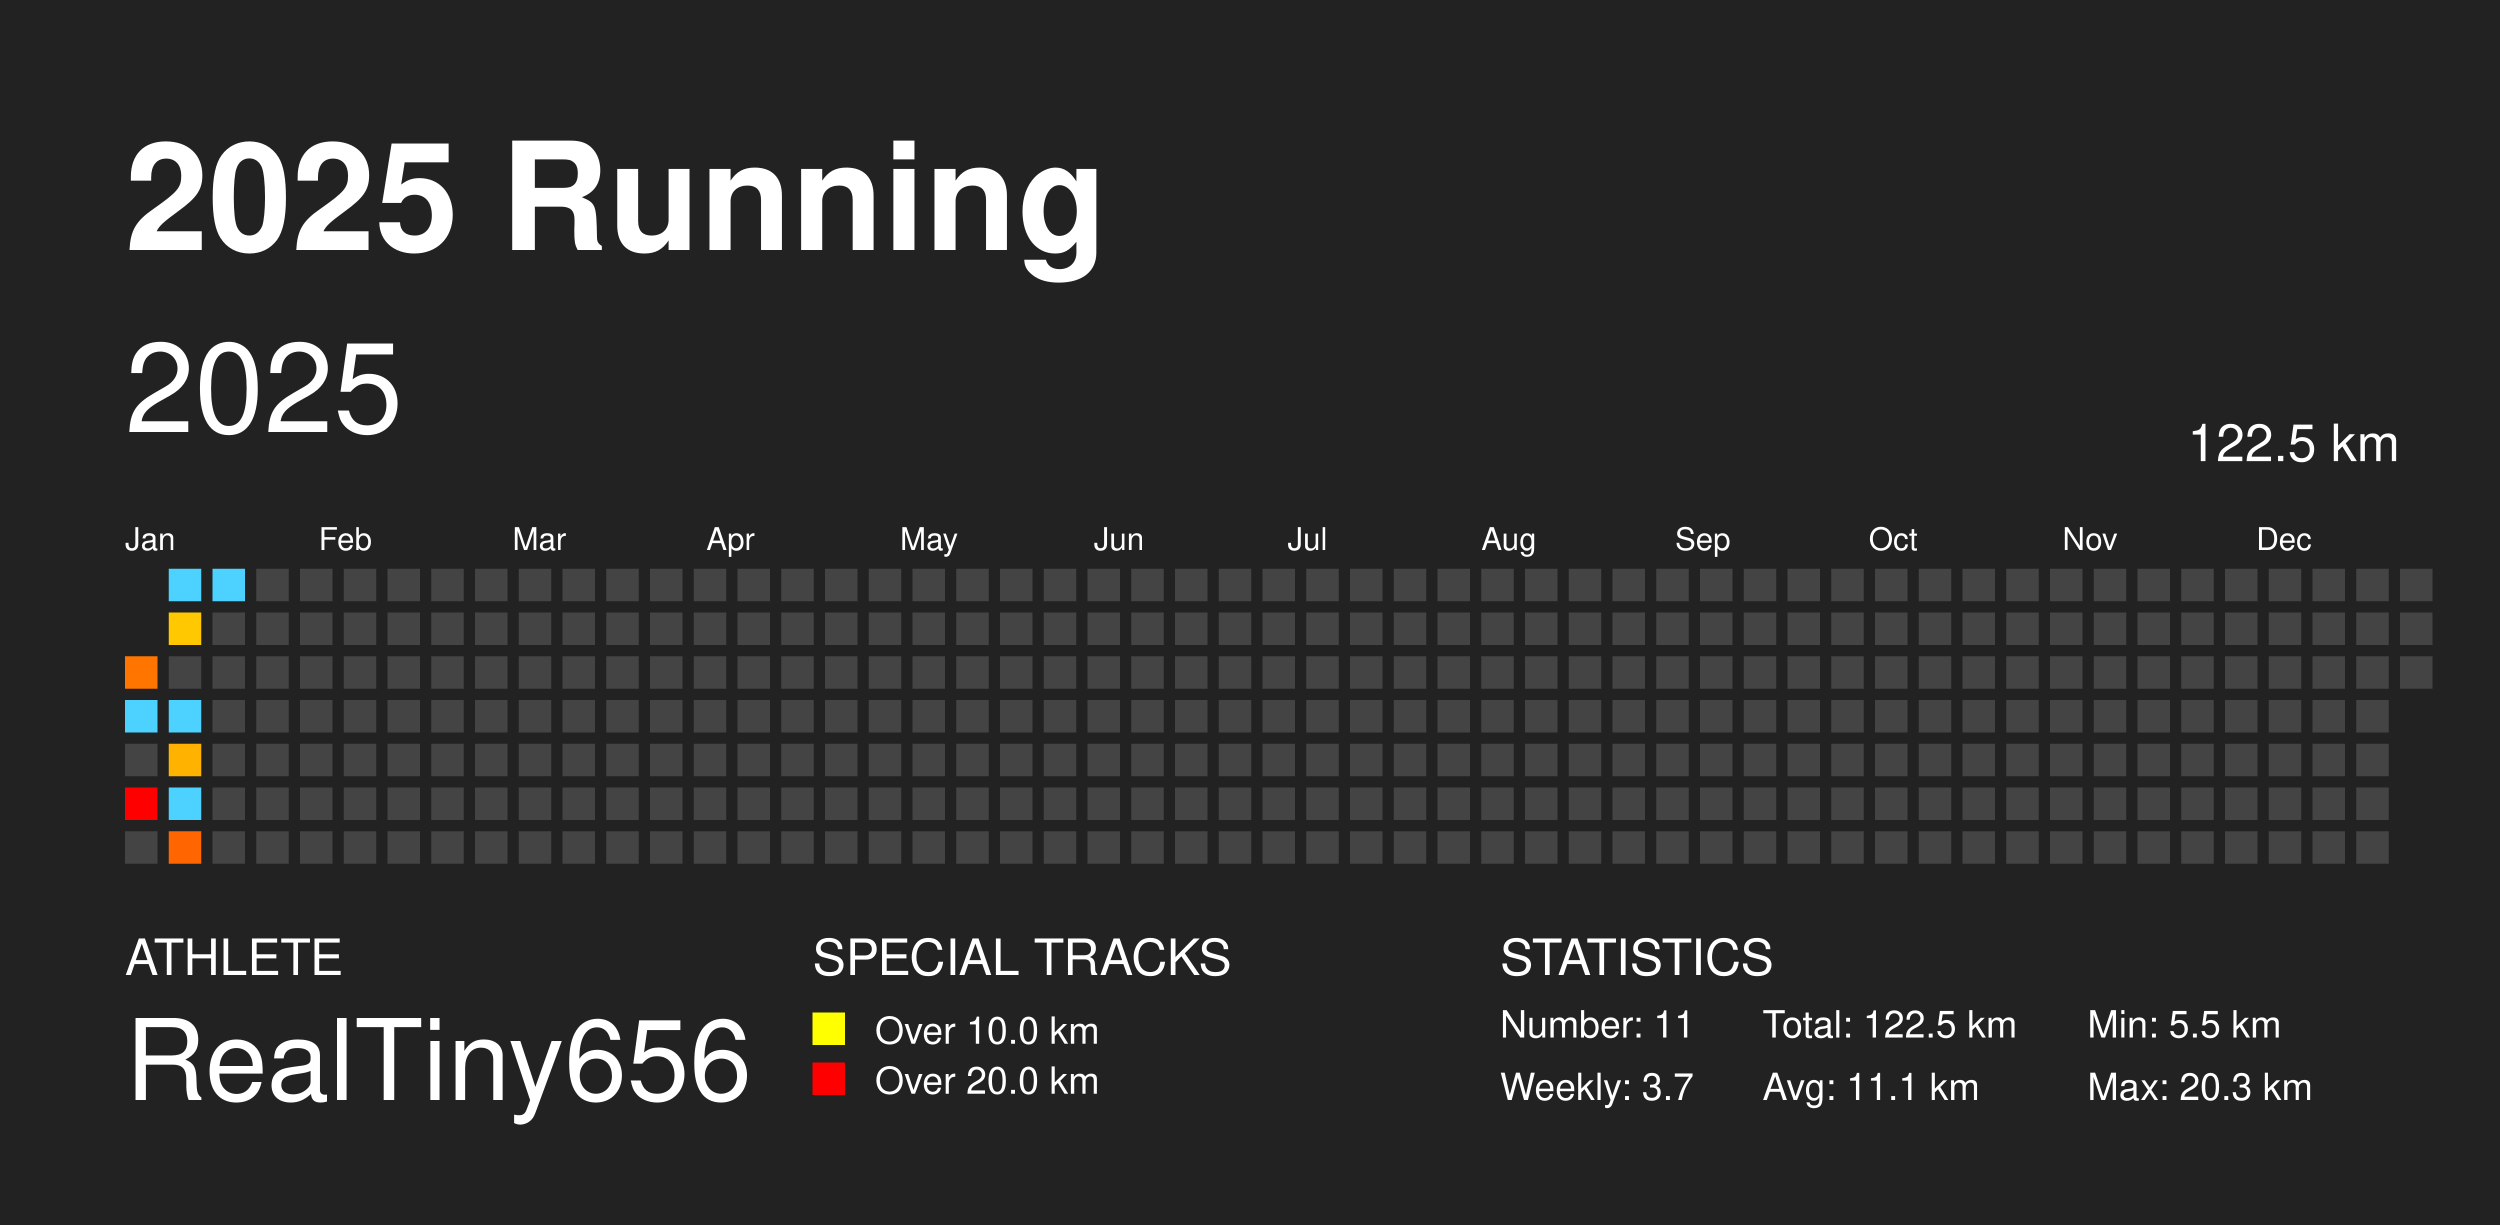
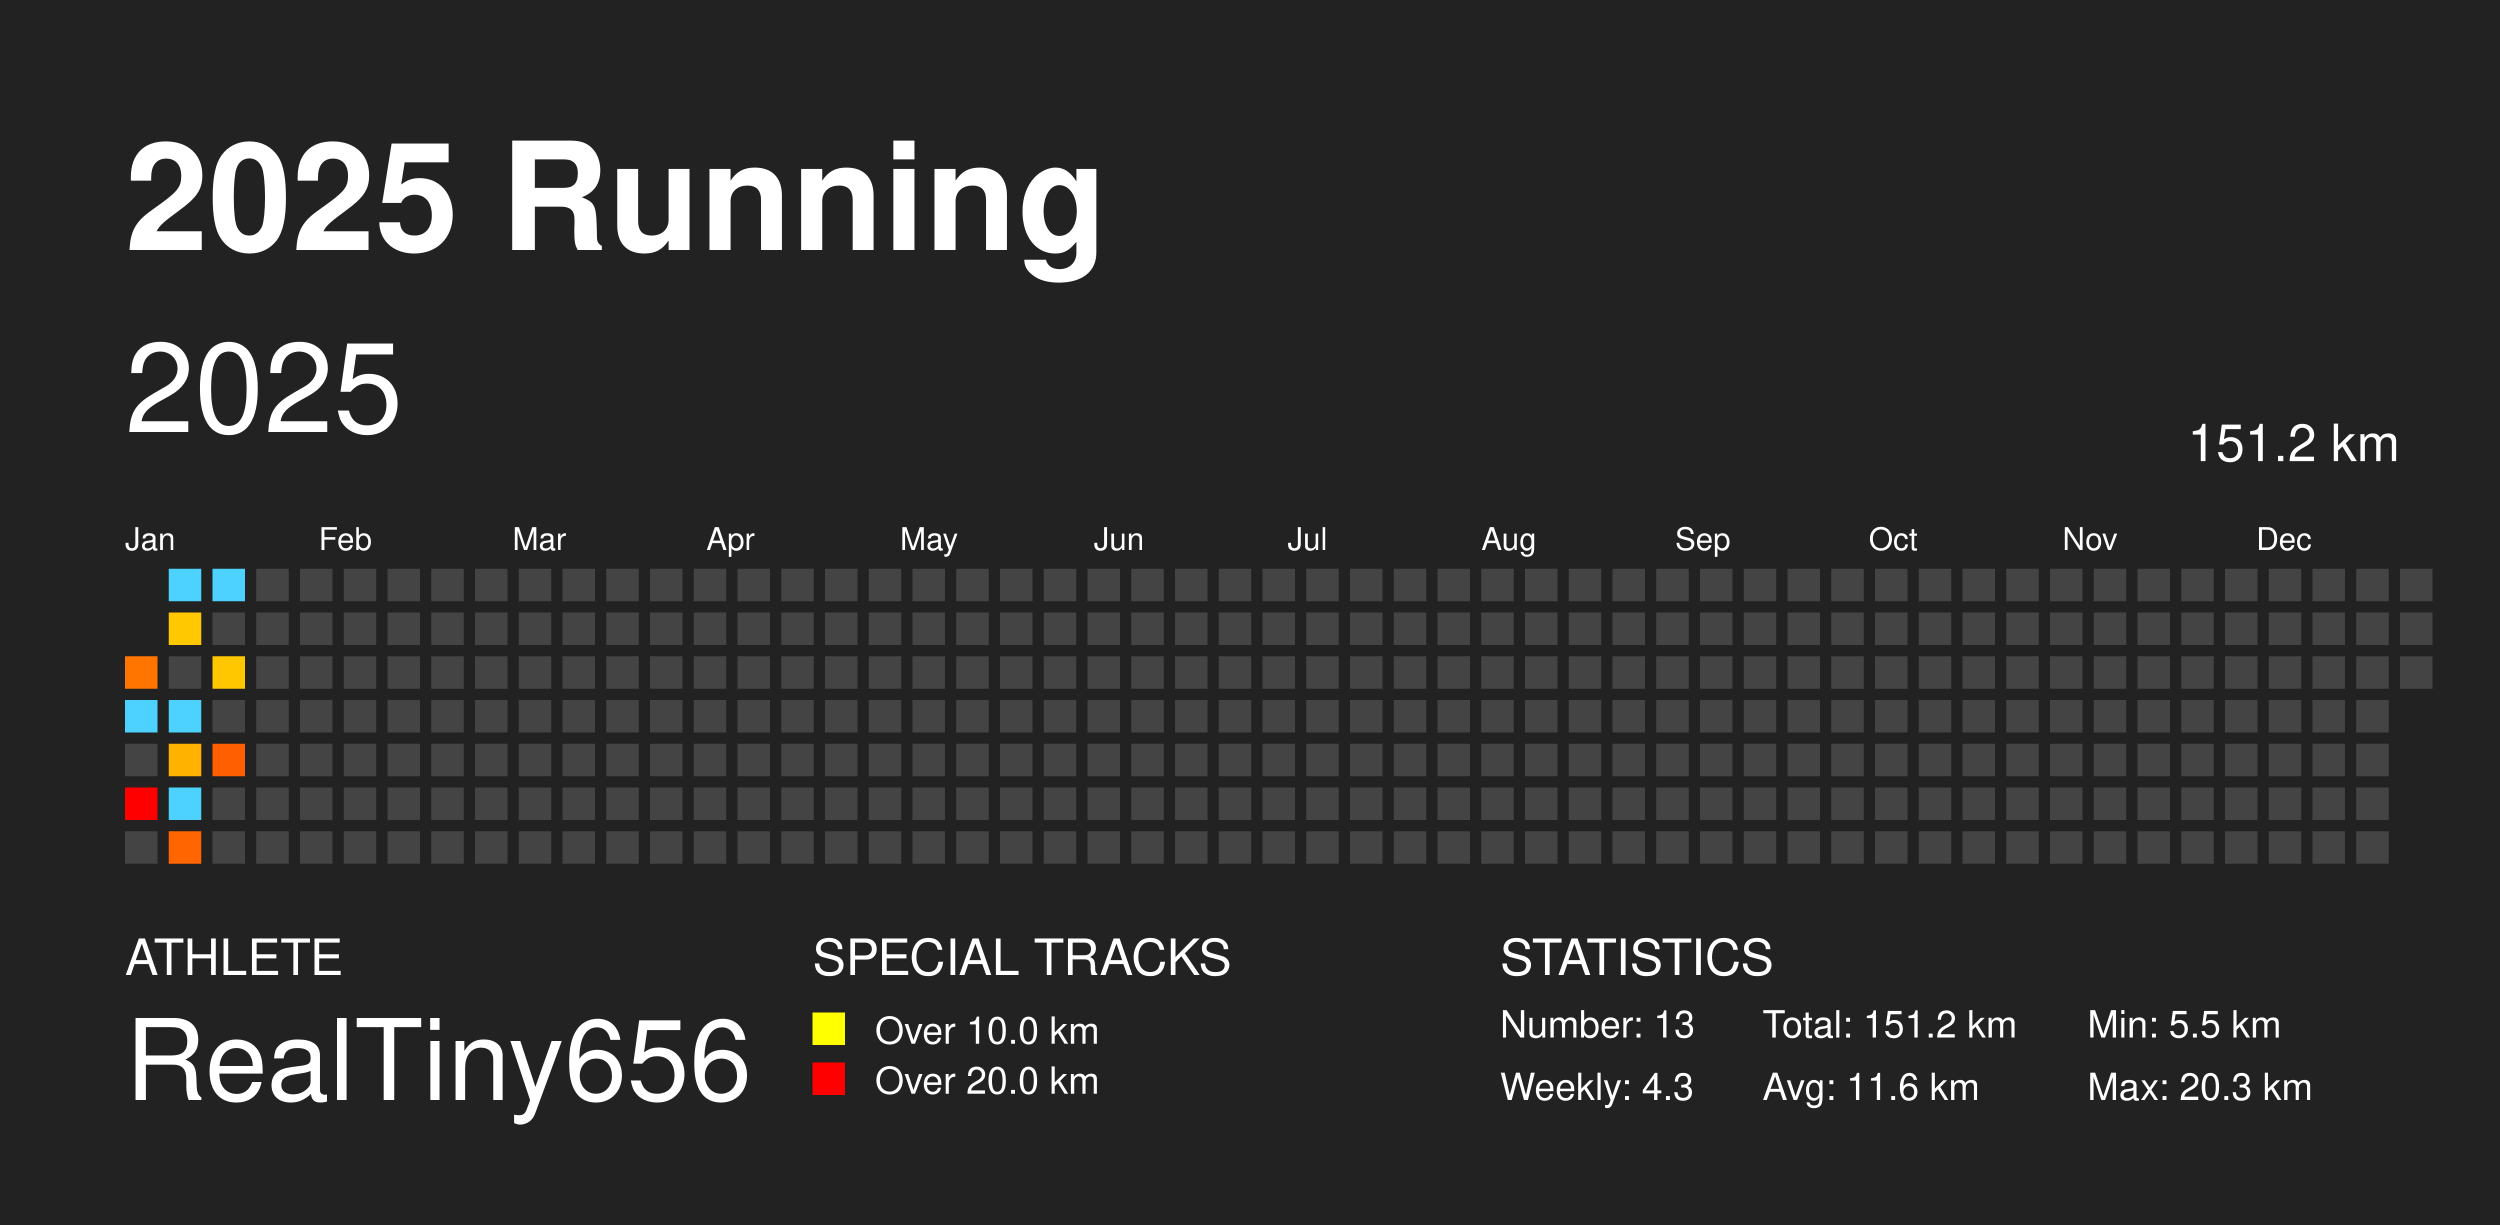
<svg xmlns="http://www.w3.org/2000/svg" baseProfile="full" height="98mm" version="1.1" viewBox="0,0,200,98" width="200mm">
  <defs />
  <rect fill="#222222" height="98" width="200" x="0" y="0" />
  <text fill="#FFFFFF" style="font-size:12px; font-family: system-ui, -apple-system, BlinkMacSystemFont, &quot;Helvetica Neue&quot;, Helvetica, &quot;Segoe UI&quot;, Arial, &quot;PingFang SC&quot;, &quot;Hiragino Sans GB&quot;, &quot;Heiti SC&quot;, &quot;Microsoft YaHei&quot;, &quot;WenQuanYi Micro Hei&quot;, sans-serif; font-weight:bold;" x="10" y="20">2025 Running</text>
  <text fill="#FFFFFF" style="font-size:4px; font-family: system-ui, -apple-system, BlinkMacSystemFont, &quot;Helvetica Neue&quot;, Helvetica, &quot;Segoe UI&quot;, Arial, &quot;PingFang SC&quot;, &quot;Hiragino Sans GB&quot;, &quot;Heiti SC&quot;, &quot;Microsoft YaHei&quot;, &quot;WenQuanYi Micro Hei&quot;, sans-serif;" x="10" y="78">ATHLETE</text>
  <text fill="#FFFFFF" style="font-size:9px; font-family: system-ui, -apple-system, BlinkMacSystemFont, &quot;Helvetica Neue&quot;, Helvetica, &quot;Segoe UI&quot;, Arial, &quot;PingFang SC&quot;, &quot;Hiragino Sans GB&quot;, &quot;Heiti SC&quot;, &quot;Microsoft YaHei&quot;, &quot;WenQuanYi Micro Hei&quot;, sans-serif;" x="10" y="88">RealTiny656</text>
  <text fill="#FFFFFF" style="font-size:4px; font-family: system-ui, -apple-system, BlinkMacSystemFont, &quot;Helvetica Neue&quot;, Helvetica, &quot;Segoe UI&quot;, Arial, &quot;PingFang SC&quot;, &quot;Hiragino Sans GB&quot;, &quot;Heiti SC&quot;, &quot;Microsoft YaHei&quot;, &quot;WenQuanYi Micro Hei&quot;, sans-serif;" x="65" y="78">SPECIAL TRACKS</text>
  <rect fill="yellow" height="2.6" width="2.6" x="65" y="81" />
  <text fill="#FFFFFF" style="font-size:3px; font-family: system-ui, -apple-system, BlinkMacSystemFont, &quot;Helvetica Neue&quot;, Helvetica, &quot;Segoe UI&quot;, Arial, &quot;PingFang SC&quot;, &quot;Hiragino Sans GB&quot;, &quot;Heiti SC&quot;, &quot;Microsoft YaHei&quot;, &quot;WenQuanYi Micro Hei&quot;, sans-serif;" x="70" y="83.5">Over 10.0 km</text>
  <rect fill="red" height="2.6" width="2.6" x="65" y="85" />
  <text fill="#FFFFFF" style="font-size:3px; font-family: system-ui, -apple-system, BlinkMacSystemFont, &quot;Helvetica Neue&quot;, Helvetica, &quot;Segoe UI&quot;, Arial, &quot;PingFang SC&quot;, &quot;Hiragino Sans GB&quot;, &quot;Heiti SC&quot;, &quot;Microsoft YaHei&quot;, &quot;WenQuanYi Micro Hei&quot;, sans-serif;" x="70" y="87.5">Over 20.0 km</text>
  <text fill="#FFFFFF" style="font-size:4px; font-family: system-ui, -apple-system, BlinkMacSystemFont, &quot;Helvetica Neue&quot;, Helvetica, &quot;Segoe UI&quot;, Arial, &quot;PingFang SC&quot;, &quot;Hiragino Sans GB&quot;, &quot;Heiti SC&quot;, &quot;Microsoft YaHei&quot;, &quot;WenQuanYi Micro Hei&quot;, sans-serif;" x="120" y="78">STATISTICS</text>
-   <text fill="#FFFFFF" style="font-size:3px; font-family: system-ui, -apple-system, BlinkMacSystemFont, &quot;Helvetica Neue&quot;, Helvetica, &quot;Segoe UI&quot;, Arial, &quot;PingFang SC&quot;, &quot;Hiragino Sans GB&quot;, &quot;Heiti SC&quot;, &quot;Microsoft YaHei&quot;, &quot;WenQuanYi Micro Hei&quot;, sans-serif;" x="120" y="83">Number: 11</text>
-   <text fill="#FFFFFF" style="font-size:3px; font-family: system-ui, -apple-system, BlinkMacSystemFont, &quot;Helvetica Neue&quot;, Helvetica, &quot;Segoe UI&quot;, Arial, &quot;PingFang SC&quot;, &quot;Hiragino Sans GB&quot;, &quot;Heiti SC&quot;, &quot;Microsoft YaHei&quot;, &quot;WenQuanYi Micro Hei&quot;, sans-serif;" x="120" y="88">Weekly: 3.7</text>
-   <text fill="#FFFFFF" style="font-size:3px; font-family: system-ui, -apple-system, BlinkMacSystemFont, &quot;Helvetica Neue&quot;, Helvetica, &quot;Segoe UI&quot;, Arial, &quot;PingFang SC&quot;, &quot;Hiragino Sans GB&quot;, &quot;Heiti SC&quot;, &quot;Microsoft YaHei&quot;, &quot;WenQuanYi Micro Hei&quot;, sans-serif;" x="141" y="83">Total: 122.5 km</text>
-   <text fill="#FFFFFF" style="font-size:3px; font-family: system-ui, -apple-system, BlinkMacSystemFont, &quot;Helvetica Neue&quot;, Helvetica, &quot;Segoe UI&quot;, Arial, &quot;PingFang SC&quot;, &quot;Hiragino Sans GB&quot;, &quot;Heiti SC&quot;, &quot;Microsoft YaHei&quot;, &quot;WenQuanYi Micro Hei&quot;, sans-serif;" x="141" y="88">Avg: 11.1 km</text>
+   <text fill="#FFFFFF" style="font-size:3px; font-family: system-ui, -apple-system, BlinkMacSystemFont, &quot;Helvetica Neue&quot;, Helvetica, &quot;Segoe UI&quot;, Arial, &quot;PingFang SC&quot;, &quot;Hiragino Sans GB&quot;, &quot;Heiti SC&quot;, &quot;Microsoft YaHei&quot;, &quot;WenQuanYi Micro Hei&quot;, sans-serif;" x="120" y="83">Number: 13</text>
+   <text fill="#FFFFFF" style="font-size:3px; font-family: system-ui, -apple-system, BlinkMacSystemFont, &quot;Helvetica Neue&quot;, Helvetica, &quot;Segoe UI&quot;, Arial, &quot;PingFang SC&quot;, &quot;Hiragino Sans GB&quot;, &quot;Heiti SC&quot;, &quot;Microsoft YaHei&quot;, &quot;WenQuanYi Micro Hei&quot;, sans-serif;" x="120" y="88">Weekly: 4.3</text>
+   <text fill="#FFFFFF" style="font-size:3px; font-family: system-ui, -apple-system, BlinkMacSystemFont, &quot;Helvetica Neue&quot;, Helvetica, &quot;Segoe UI&quot;, Arial, &quot;PingFang SC&quot;, &quot;Hiragino Sans GB&quot;, &quot;Heiti SC&quot;, &quot;Microsoft YaHei&quot;, &quot;WenQuanYi Micro Hei&quot;, sans-serif;" x="141" y="83">Total: 151.2 km</text>
+   <text fill="#FFFFFF" style="font-size:3px; font-family: system-ui, -apple-system, BlinkMacSystemFont, &quot;Helvetica Neue&quot;, Helvetica, &quot;Segoe UI&quot;, Arial, &quot;PingFang SC&quot;, &quot;Hiragino Sans GB&quot;, &quot;Heiti SC&quot;, &quot;Microsoft YaHei&quot;, &quot;WenQuanYi Micro Hei&quot;, sans-serif;" x="141" y="88">Avg: 11.6 km</text>
  <text fill="#FFFFFF" style="font-size:3px; font-family: system-ui, -apple-system, BlinkMacSystemFont, &quot;Helvetica Neue&quot;, Helvetica, &quot;Segoe UI&quot;, Arial, &quot;PingFang SC&quot;, &quot;Hiragino Sans GB&quot;, &quot;Heiti SC&quot;, &quot;Microsoft YaHei&quot;, &quot;WenQuanYi Micro Hei&quot;, sans-serif;" x="167" y="83">Min: 5.5 km</text>
  <text fill="#FFFFFF" style="font-size:3px; font-family: system-ui, -apple-system, BlinkMacSystemFont, &quot;Helvetica Neue&quot;, Helvetica, &quot;Segoe UI&quot;, Arial, &quot;PingFang SC&quot;, &quot;Hiragino Sans GB&quot;, &quot;Heiti SC&quot;, &quot;Microsoft YaHei&quot;, &quot;WenQuanYi Micro Hei&quot;, sans-serif;" x="167" y="88">Max: 20.3 km</text>
  <text dominant-baseline="hanging" fill="#FFFFFF" style="font-size:10.0px; font-family: system-ui, -apple-system, BlinkMacSystemFont, &quot;Helvetica Neue&quot;, Helvetica, &quot;Segoe UI&quot;, Arial, &quot;PingFang SC&quot;, &quot;Hiragino Sans GB&quot;, &quot;Heiti SC&quot;, &quot;Microsoft YaHei&quot;, &quot;WenQuanYi Micro Hei&quot;, sans-serif;" x="10" y="30">2025</text>
-   <text dominant-baseline="hanging" fill="#FFFFFF" style="font-size:4.125px; font-family: system-ui, -apple-system, BlinkMacSystemFont, &quot;Helvetica Neue&quot;, Helvetica, &quot;Segoe UI&quot;, Arial, &quot;PingFang SC&quot;, &quot;Hiragino Sans GB&quot;, &quot;Heiti SC&quot;, &quot;Microsoft YaHei&quot;, &quot;WenQuanYi Micro Hei&quot;, sans-serif;" x="175" y="35">122.5 km</text>
+   <text dominant-baseline="hanging" fill="#FFFFFF" style="font-size:4.125px; font-family: system-ui, -apple-system, BlinkMacSystemFont, &quot;Helvetica Neue&quot;, Helvetica, &quot;Segoe UI&quot;, Arial, &quot;PingFang SC&quot;, &quot;Hiragino Sans GB&quot;, &quot;Heiti SC&quot;, &quot;Microsoft YaHei&quot;, &quot;WenQuanYi Micro Hei&quot;, sans-serif;" x="175" y="35">151.2 km</text>
  <text fill="#FFFFFF" style="font-size:2.5px; font-family: system-ui, -apple-system, BlinkMacSystemFont, &quot;Helvetica Neue&quot;, Helvetica, &quot;Segoe UI&quot;, Arial, &quot;PingFang SC&quot;, &quot;Hiragino Sans GB&quot;, &quot;Heiti SC&quot;, &quot;Microsoft YaHei&quot;, &quot;WenQuanYi Micro Hei&quot;, sans-serif;" x="10.0" y="44">Jan</text>
  <text fill="#FFFFFF" style="font-size:2.5px; font-family: system-ui, -apple-system, BlinkMacSystemFont, &quot;Helvetica Neue&quot;, Helvetica, &quot;Segoe UI&quot;, Arial, &quot;PingFang SC&quot;, &quot;Hiragino Sans GB&quot;, &quot;Heiti SC&quot;, &quot;Microsoft YaHei&quot;, &quot;WenQuanYi Micro Hei&quot;, sans-serif;" x="25.5" y="44">Feb</text>
  <text fill="#FFFFFF" style="font-size:2.5px; font-family: system-ui, -apple-system, BlinkMacSystemFont, &quot;Helvetica Neue&quot;, Helvetica, &quot;Segoe UI&quot;, Arial, &quot;PingFang SC&quot;, &quot;Hiragino Sans GB&quot;, &quot;Heiti SC&quot;, &quot;Microsoft YaHei&quot;, &quot;WenQuanYi Micro Hei&quot;, sans-serif;" x="41.0" y="44">Mar</text>
  <text fill="#FFFFFF" style="font-size:2.5px; font-family: system-ui, -apple-system, BlinkMacSystemFont, &quot;Helvetica Neue&quot;, Helvetica, &quot;Segoe UI&quot;, Arial, &quot;PingFang SC&quot;, &quot;Hiragino Sans GB&quot;, &quot;Heiti SC&quot;, &quot;Microsoft YaHei&quot;, &quot;WenQuanYi Micro Hei&quot;, sans-serif;" x="56.5" y="44">Apr</text>
  <text fill="#FFFFFF" style="font-size:2.5px; font-family: system-ui, -apple-system, BlinkMacSystemFont, &quot;Helvetica Neue&quot;, Helvetica, &quot;Segoe UI&quot;, Arial, &quot;PingFang SC&quot;, &quot;Hiragino Sans GB&quot;, &quot;Heiti SC&quot;, &quot;Microsoft YaHei&quot;, &quot;WenQuanYi Micro Hei&quot;, sans-serif;" x="72.0" y="44">May</text>
  <text fill="#FFFFFF" style="font-size:2.5px; font-family: system-ui, -apple-system, BlinkMacSystemFont, &quot;Helvetica Neue&quot;, Helvetica, &quot;Segoe UI&quot;, Arial, &quot;PingFang SC&quot;, &quot;Hiragino Sans GB&quot;, &quot;Heiti SC&quot;, &quot;Microsoft YaHei&quot;, &quot;WenQuanYi Micro Hei&quot;, sans-serif;" x="87.5" y="44">Jun</text>
  <text fill="#FFFFFF" style="font-size:2.5px; font-family: system-ui, -apple-system, BlinkMacSystemFont, &quot;Helvetica Neue&quot;, Helvetica, &quot;Segoe UI&quot;, Arial, &quot;PingFang SC&quot;, &quot;Hiragino Sans GB&quot;, &quot;Heiti SC&quot;, &quot;Microsoft YaHei&quot;, &quot;WenQuanYi Micro Hei&quot;, sans-serif;" x="103.0" y="44">Jul</text>
  <text fill="#FFFFFF" style="font-size:2.5px; font-family: system-ui, -apple-system, BlinkMacSystemFont, &quot;Helvetica Neue&quot;, Helvetica, &quot;Segoe UI&quot;, Arial, &quot;PingFang SC&quot;, &quot;Hiragino Sans GB&quot;, &quot;Heiti SC&quot;, &quot;Microsoft YaHei&quot;, &quot;WenQuanYi Micro Hei&quot;, sans-serif;" x="118.5" y="44">Aug</text>
  <text fill="#FFFFFF" style="font-size:2.5px; font-family: system-ui, -apple-system, BlinkMacSystemFont, &quot;Helvetica Neue&quot;, Helvetica, &quot;Segoe UI&quot;, Arial, &quot;PingFang SC&quot;, &quot;Hiragino Sans GB&quot;, &quot;Heiti SC&quot;, &quot;Microsoft YaHei&quot;, &quot;WenQuanYi Micro Hei&quot;, sans-serif;" x="134.0" y="44">Sep</text>
  <text fill="#FFFFFF" style="font-size:2.5px; font-family: system-ui, -apple-system, BlinkMacSystemFont, &quot;Helvetica Neue&quot;, Helvetica, &quot;Segoe UI&quot;, Arial, &quot;PingFang SC&quot;, &quot;Hiragino Sans GB&quot;, &quot;Heiti SC&quot;, &quot;Microsoft YaHei&quot;, &quot;WenQuanYi Micro Hei&quot;, sans-serif;" x="149.5" y="44">Oct</text>
  <text fill="#FFFFFF" style="font-size:2.5px; font-family: system-ui, -apple-system, BlinkMacSystemFont, &quot;Helvetica Neue&quot;, Helvetica, &quot;Segoe UI&quot;, Arial, &quot;PingFang SC&quot;, &quot;Hiragino Sans GB&quot;, &quot;Heiti SC&quot;, &quot;Microsoft YaHei&quot;, &quot;WenQuanYi Micro Hei&quot;, sans-serif;" x="165.0" y="44">Nov</text>
  <text fill="#FFFFFF" style="font-size:2.5px; font-family: system-ui, -apple-system, BlinkMacSystemFont, &quot;Helvetica Neue&quot;, Helvetica, &quot;Segoe UI&quot;, Arial, &quot;PingFang SC&quot;, &quot;Hiragino Sans GB&quot;, &quot;Heiti SC&quot;, &quot;Microsoft YaHei&quot;, &quot;WenQuanYi Micro Hei&quot;, sans-serif;" x="180.5" y="44">Dec</text>
  <rect fill="#ff7500" height="2.6" width="2.6" x="10.0" y="52.5" />
  <rect fill="#4dd2ff" height="2.6" width="2.6" x="10.0" y="56.0" />
  <rect fill="#444444" height="2.6" width="2.6" x="10.0" y="59.5" />
  <rect fill="red" height="2.6" width="2.6" x="10.0" y="63.0" />
  <rect fill="#444444" height="2.6" width="2.6" x="10.0" y="66.5" />
  <rect fill="#4dd2ff" height="2.6" width="2.6" x="13.5" y="45.5" />
  <rect fill="#ffc800" height="2.6" width="2.6" x="13.5" y="49.0" />
  <rect fill="#444444" height="2.6" width="2.6" x="13.5" y="52.5" />
  <rect fill="#4dd2ff" height="2.6" width="2.6" x="13.5" y="56.0" />
  <rect fill="#ffb200" height="2.6" width="2.6" x="13.5" y="59.5" />
  <rect fill="#4dd2ff" height="2.6" width="2.6" x="13.5" y="63.0" />
  <rect fill="#ff6500" height="2.6" width="2.6" x="13.5" y="66.5" />
  <rect fill="#4dd2ff" height="2.6" width="2.6" x="17.0" y="45.5" />
  <rect fill="#444444" height="2.6" width="2.6" x="17.0" y="49.0" />
-   <rect fill="#444444" height="2.6" width="2.6" x="17.0" y="52.5" />
+   <rect fill="#ffc700" height="2.6" width="2.6" x="17.0" y="52.5" />
  <rect fill="#444444" height="2.6" width="2.6" x="17.0" y="56.0" />
-   <rect fill="#444444" height="2.6" width="2.6" x="17.0" y="59.5" />
+   <rect fill="#ff5f00" height="2.6" width="2.6" x="17.0" y="59.5" />
  <rect fill="#444444" height="2.6" width="2.6" x="17.0" y="63.0" />
  <rect fill="#444444" height="2.6" width="2.6" x="17.0" y="66.5" />
  <rect fill="#444444" height="2.6" width="2.6" x="20.5" y="45.5" />
  <rect fill="#444444" height="2.6" width="2.6" x="20.5" y="49.0" />
  <rect fill="#444444" height="2.6" width="2.6" x="20.5" y="52.5" />
  <rect fill="#444444" height="2.6" width="2.6" x="20.5" y="56.0" />
  <rect fill="#444444" height="2.6" width="2.6" x="20.5" y="59.5" />
  <rect fill="#444444" height="2.6" width="2.6" x="20.5" y="63.0" />
  <rect fill="#444444" height="2.6" width="2.6" x="20.5" y="66.5" />
  <rect fill="#444444" height="2.6" width="2.6" x="24.0" y="45.5" />
  <rect fill="#444444" height="2.6" width="2.6" x="24.0" y="49.0" />
  <rect fill="#444444" height="2.6" width="2.6" x="24.0" y="52.5" />
  <rect fill="#444444" height="2.6" width="2.6" x="24.0" y="56.0" />
  <rect fill="#444444" height="2.6" width="2.6" x="24.0" y="59.5" />
  <rect fill="#444444" height="2.6" width="2.6" x="24.0" y="63.0" />
  <rect fill="#444444" height="2.6" width="2.6" x="24.0" y="66.5" />
  <rect fill="#444444" height="2.6" width="2.6" x="27.5" y="45.5" />
  <rect fill="#444444" height="2.6" width="2.6" x="27.5" y="49.0" />
  <rect fill="#444444" height="2.6" width="2.6" x="27.5" y="52.5" />
  <rect fill="#444444" height="2.6" width="2.6" x="27.5" y="56.0" />
  <rect fill="#444444" height="2.6" width="2.6" x="27.5" y="59.5" />
  <rect fill="#444444" height="2.6" width="2.6" x="27.5" y="63.0" />
  <rect fill="#444444" height="2.6" width="2.6" x="27.5" y="66.5" />
  <rect fill="#444444" height="2.6" width="2.6" x="31.0" y="45.5" />
  <rect fill="#444444" height="2.6" width="2.6" x="31.0" y="49.0" />
  <rect fill="#444444" height="2.6" width="2.6" x="31.0" y="52.5" />
  <rect fill="#444444" height="2.6" width="2.6" x="31.0" y="56.0" />
  <rect fill="#444444" height="2.6" width="2.6" x="31.0" y="59.5" />
  <rect fill="#444444" height="2.6" width="2.6" x="31.0" y="63.0" />
  <rect fill="#444444" height="2.6" width="2.6" x="31.0" y="66.5" />
  <rect fill="#444444" height="2.6" width="2.6" x="34.5" y="45.5" />
  <rect fill="#444444" height="2.6" width="2.6" x="34.5" y="49.0" />
  <rect fill="#444444" height="2.6" width="2.6" x="34.5" y="52.5" />
  <rect fill="#444444" height="2.6" width="2.6" x="34.5" y="56.0" />
  <rect fill="#444444" height="2.6" width="2.6" x="34.5" y="59.5" />
  <rect fill="#444444" height="2.6" width="2.6" x="34.5" y="63.0" />
  <rect fill="#444444" height="2.6" width="2.6" x="34.5" y="66.5" />
  <rect fill="#444444" height="2.6" width="2.6" x="38.0" y="45.5" />
  <rect fill="#444444" height="2.6" width="2.6" x="38.0" y="49.0" />
  <rect fill="#444444" height="2.6" width="2.6" x="38.0" y="52.5" />
  <rect fill="#444444" height="2.6" width="2.6" x="38.0" y="56.0" />
  <rect fill="#444444" height="2.6" width="2.6" x="38.0" y="59.5" />
  <rect fill="#444444" height="2.6" width="2.6" x="38.0" y="63.0" />
  <rect fill="#444444" height="2.6" width="2.6" x="38.0" y="66.5" />
  <rect fill="#444444" height="2.6" width="2.6" x="41.5" y="45.5" />
  <rect fill="#444444" height="2.6" width="2.6" x="41.5" y="49.0" />
  <rect fill="#444444" height="2.6" width="2.6" x="41.5" y="52.5" />
  <rect fill="#444444" height="2.6" width="2.6" x="41.5" y="56.0" />
  <rect fill="#444444" height="2.6" width="2.6" x="41.5" y="59.5" />
  <rect fill="#444444" height="2.6" width="2.6" x="41.5" y="63.0" />
  <rect fill="#444444" height="2.6" width="2.6" x="41.5" y="66.5" />
  <rect fill="#444444" height="2.6" width="2.6" x="45.0" y="45.5" />
  <rect fill="#444444" height="2.6" width="2.6" x="45.0" y="49.0" />
  <rect fill="#444444" height="2.6" width="2.6" x="45.0" y="52.5" />
  <rect fill="#444444" height="2.6" width="2.6" x="45.0" y="56.0" />
  <rect fill="#444444" height="2.6" width="2.6" x="45.0" y="59.5" />
  <rect fill="#444444" height="2.6" width="2.6" x="45.0" y="63.0" />
  <rect fill="#444444" height="2.6" width="2.6" x="45.0" y="66.5" />
  <rect fill="#444444" height="2.6" width="2.6" x="48.5" y="45.5" />
  <rect fill="#444444" height="2.6" width="2.6" x="48.5" y="49.0" />
  <rect fill="#444444" height="2.6" width="2.6" x="48.5" y="52.5" />
  <rect fill="#444444" height="2.6" width="2.6" x="48.5" y="56.0" />
  <rect fill="#444444" height="2.6" width="2.6" x="48.5" y="59.5" />
  <rect fill="#444444" height="2.6" width="2.6" x="48.5" y="63.0" />
  <rect fill="#444444" height="2.6" width="2.6" x="48.5" y="66.5" />
  <rect fill="#444444" height="2.6" width="2.6" x="52.0" y="45.5" />
  <rect fill="#444444" height="2.6" width="2.6" x="52.0" y="49.0" />
  <rect fill="#444444" height="2.6" width="2.6" x="52.0" y="52.5" />
  <rect fill="#444444" height="2.6" width="2.6" x="52.0" y="56.0" />
  <rect fill="#444444" height="2.6" width="2.6" x="52.0" y="59.5" />
  <rect fill="#444444" height="2.6" width="2.6" x="52.0" y="63.0" />
  <rect fill="#444444" height="2.6" width="2.6" x="52.0" y="66.5" />
  <rect fill="#444444" height="2.6" width="2.6" x="55.5" y="45.5" />
  <rect fill="#444444" height="2.6" width="2.6" x="55.5" y="49.0" />
  <rect fill="#444444" height="2.6" width="2.6" x="55.5" y="52.5" />
  <rect fill="#444444" height="2.6" width="2.6" x="55.5" y="56.0" />
  <rect fill="#444444" height="2.6" width="2.6" x="55.5" y="59.5" />
  <rect fill="#444444" height="2.6" width="2.6" x="55.5" y="63.0" />
  <rect fill="#444444" height="2.6" width="2.6" x="55.5" y="66.5" />
  <rect fill="#444444" height="2.6" width="2.6" x="59.0" y="45.5" />
  <rect fill="#444444" height="2.6" width="2.6" x="59.0" y="49.0" />
  <rect fill="#444444" height="2.6" width="2.6" x="59.0" y="52.5" />
  <rect fill="#444444" height="2.6" width="2.6" x="59.0" y="56.0" />
  <rect fill="#444444" height="2.6" width="2.6" x="59.0" y="59.5" />
  <rect fill="#444444" height="2.6" width="2.6" x="59.0" y="63.0" />
  <rect fill="#444444" height="2.6" width="2.6" x="59.0" y="66.5" />
  <rect fill="#444444" height="2.6" width="2.6" x="62.5" y="45.5" />
  <rect fill="#444444" height="2.6" width="2.6" x="62.5" y="49.0" />
  <rect fill="#444444" height="2.6" width="2.6" x="62.5" y="52.5" />
  <rect fill="#444444" height="2.6" width="2.6" x="62.5" y="56.0" />
  <rect fill="#444444" height="2.6" width="2.6" x="62.5" y="59.5" />
  <rect fill="#444444" height="2.6" width="2.6" x="62.5" y="63.0" />
  <rect fill="#444444" height="2.6" width="2.6" x="62.5" y="66.5" />
  <rect fill="#444444" height="2.6" width="2.6" x="66.0" y="45.5" />
  <rect fill="#444444" height="2.6" width="2.6" x="66.0" y="49.0" />
  <rect fill="#444444" height="2.6" width="2.6" x="66.0" y="52.5" />
  <rect fill="#444444" height="2.6" width="2.6" x="66.0" y="56.0" />
  <rect fill="#444444" height="2.6" width="2.6" x="66.0" y="59.5" />
  <rect fill="#444444" height="2.6" width="2.6" x="66.0" y="63.0" />
  <rect fill="#444444" height="2.6" width="2.6" x="66.0" y="66.5" />
  <rect fill="#444444" height="2.6" width="2.6" x="69.5" y="45.5" />
  <rect fill="#444444" height="2.6" width="2.6" x="69.5" y="49.0" />
  <rect fill="#444444" height="2.6" width="2.6" x="69.5" y="52.5" />
  <rect fill="#444444" height="2.6" width="2.6" x="69.5" y="56.0" />
  <rect fill="#444444" height="2.6" width="2.6" x="69.5" y="59.5" />
  <rect fill="#444444" height="2.6" width="2.6" x="69.5" y="63.0" />
  <rect fill="#444444" height="2.6" width="2.6" x="69.5" y="66.5" />
  <rect fill="#444444" height="2.6" width="2.6" x="73.0" y="45.5" />
  <rect fill="#444444" height="2.6" width="2.6" x="73.0" y="49.0" />
  <rect fill="#444444" height="2.6" width="2.6" x="73.0" y="52.5" />
  <rect fill="#444444" height="2.6" width="2.6" x="73.0" y="56.0" />
  <rect fill="#444444" height="2.6" width="2.6" x="73.0" y="59.5" />
  <rect fill="#444444" height="2.6" width="2.6" x="73.0" y="63.0" />
  <rect fill="#444444" height="2.6" width="2.6" x="73.0" y="66.5" />
  <rect fill="#444444" height="2.6" width="2.6" x="76.5" y="45.5" />
  <rect fill="#444444" height="2.6" width="2.6" x="76.5" y="49.0" />
  <rect fill="#444444" height="2.6" width="2.6" x="76.5" y="52.5" />
  <rect fill="#444444" height="2.6" width="2.6" x="76.5" y="56.0" />
  <rect fill="#444444" height="2.6" width="2.6" x="76.5" y="59.5" />
  <rect fill="#444444" height="2.6" width="2.6" x="76.5" y="63.0" />
  <rect fill="#444444" height="2.6" width="2.6" x="76.5" y="66.5" />
  <rect fill="#444444" height="2.6" width="2.6" x="80.0" y="45.5" />
  <rect fill="#444444" height="2.6" width="2.6" x="80.0" y="49.0" />
  <rect fill="#444444" height="2.6" width="2.6" x="80.0" y="52.5" />
  <rect fill="#444444" height="2.6" width="2.6" x="80.0" y="56.0" />
  <rect fill="#444444" height="2.6" width="2.6" x="80.0" y="59.5" />
  <rect fill="#444444" height="2.6" width="2.6" x="80.0" y="63.0" />
  <rect fill="#444444" height="2.6" width="2.6" x="80.0" y="66.5" />
  <rect fill="#444444" height="2.6" width="2.6" x="83.5" y="45.5" />
  <rect fill="#444444" height="2.6" width="2.6" x="83.5" y="49.0" />
  <rect fill="#444444" height="2.6" width="2.6" x="83.5" y="52.5" />
  <rect fill="#444444" height="2.6" width="2.6" x="83.5" y="56.0" />
  <rect fill="#444444" height="2.6" width="2.6" x="83.5" y="59.5" />
  <rect fill="#444444" height="2.6" width="2.6" x="83.5" y="63.0" />
  <rect fill="#444444" height="2.6" width="2.6" x="83.5" y="66.5" />
  <rect fill="#444444" height="2.6" width="2.6" x="87.0" y="45.5" />
  <rect fill="#444444" height="2.6" width="2.6" x="87.0" y="49.0" />
  <rect fill="#444444" height="2.6" width="2.6" x="87.0" y="52.5" />
  <rect fill="#444444" height="2.6" width="2.6" x="87.0" y="56.0" />
  <rect fill="#444444" height="2.6" width="2.6" x="87.0" y="59.5" />
  <rect fill="#444444" height="2.6" width="2.6" x="87.0" y="63.0" />
  <rect fill="#444444" height="2.6" width="2.6" x="87.0" y="66.5" />
  <rect fill="#444444" height="2.6" width="2.6" x="90.5" y="45.5" />
  <rect fill="#444444" height="2.6" width="2.6" x="90.5" y="49.0" />
  <rect fill="#444444" height="2.6" width="2.6" x="90.5" y="52.5" />
  <rect fill="#444444" height="2.6" width="2.6" x="90.5" y="56.0" />
  <rect fill="#444444" height="2.6" width="2.6" x="90.5" y="59.5" />
  <rect fill="#444444" height="2.6" width="2.6" x="90.5" y="63.0" />
  <rect fill="#444444" height="2.6" width="2.6" x="90.5" y="66.5" />
  <rect fill="#444444" height="2.6" width="2.6" x="94.0" y="45.5" />
  <rect fill="#444444" height="2.6" width="2.6" x="94.0" y="49.0" />
  <rect fill="#444444" height="2.6" width="2.6" x="94.0" y="52.5" />
  <rect fill="#444444" height="2.6" width="2.6" x="94.0" y="56.0" />
  <rect fill="#444444" height="2.6" width="2.6" x="94.0" y="59.5" />
  <rect fill="#444444" height="2.6" width="2.6" x="94.0" y="63.0" />
  <rect fill="#444444" height="2.6" width="2.6" x="94.0" y="66.5" />
  <rect fill="#444444" height="2.6" width="2.6" x="97.5" y="45.5" />
  <rect fill="#444444" height="2.6" width="2.6" x="97.5" y="49.0" />
  <rect fill="#444444" height="2.6" width="2.6" x="97.5" y="52.5" />
  <rect fill="#444444" height="2.6" width="2.6" x="97.5" y="56.0" />
  <rect fill="#444444" height="2.6" width="2.6" x="97.5" y="59.5" />
  <rect fill="#444444" height="2.6" width="2.6" x="97.5" y="63.0" />
  <rect fill="#444444" height="2.6" width="2.6" x="97.5" y="66.5" />
  <rect fill="#444444" height="2.6" width="2.6" x="101.0" y="45.5" />
  <rect fill="#444444" height="2.6" width="2.6" x="101.0" y="49.0" />
  <rect fill="#444444" height="2.6" width="2.6" x="101.0" y="52.5" />
  <rect fill="#444444" height="2.6" width="2.6" x="101.0" y="56.0" />
  <rect fill="#444444" height="2.6" width="2.6" x="101.0" y="59.5" />
  <rect fill="#444444" height="2.6" width="2.6" x="101.0" y="63.0" />
  <rect fill="#444444" height="2.6" width="2.6" x="101.0" y="66.5" />
  <rect fill="#444444" height="2.6" width="2.6" x="104.5" y="45.5" />
  <rect fill="#444444" height="2.6" width="2.6" x="104.5" y="49.0" />
  <rect fill="#444444" height="2.6" width="2.6" x="104.5" y="52.5" />
  <rect fill="#444444" height="2.6" width="2.6" x="104.5" y="56.0" />
  <rect fill="#444444" height="2.6" width="2.6" x="104.5" y="59.5" />
  <rect fill="#444444" height="2.6" width="2.6" x="104.5" y="63.0" />
  <rect fill="#444444" height="2.6" width="2.6" x="104.5" y="66.5" />
  <rect fill="#444444" height="2.6" width="2.6" x="108.0" y="45.5" />
  <rect fill="#444444" height="2.6" width="2.6" x="108.0" y="49.0" />
  <rect fill="#444444" height="2.6" width="2.6" x="108.0" y="52.5" />
  <rect fill="#444444" height="2.6" width="2.6" x="108.0" y="56.0" />
  <rect fill="#444444" height="2.6" width="2.6" x="108.0" y="59.5" />
  <rect fill="#444444" height="2.6" width="2.6" x="108.0" y="63.0" />
  <rect fill="#444444" height="2.6" width="2.6" x="108.0" y="66.5" />
  <rect fill="#444444" height="2.6" width="2.6" x="111.5" y="45.5" />
  <rect fill="#444444" height="2.6" width="2.6" x="111.5" y="49.0" />
  <rect fill="#444444" height="2.6" width="2.6" x="111.5" y="52.5" />
  <rect fill="#444444" height="2.6" width="2.6" x="111.5" y="56.0" />
  <rect fill="#444444" height="2.6" width="2.6" x="111.5" y="59.5" />
  <rect fill="#444444" height="2.6" width="2.6" x="111.5" y="63.0" />
  <rect fill="#444444" height="2.6" width="2.6" x="111.5" y="66.5" />
  <rect fill="#444444" height="2.6" width="2.6" x="115.0" y="45.5" />
  <rect fill="#444444" height="2.6" width="2.6" x="115.0" y="49.0" />
  <rect fill="#444444" height="2.6" width="2.6" x="115.0" y="52.5" />
  <rect fill="#444444" height="2.6" width="2.6" x="115.0" y="56.0" />
  <rect fill="#444444" height="2.6" width="2.6" x="115.0" y="59.5" />
  <rect fill="#444444" height="2.6" width="2.6" x="115.0" y="63.0" />
  <rect fill="#444444" height="2.6" width="2.6" x="115.0" y="66.5" />
  <rect fill="#444444" height="2.6" width="2.6" x="118.5" y="45.5" />
  <rect fill="#444444" height="2.6" width="2.6" x="118.5" y="49.0" />
  <rect fill="#444444" height="2.6" width="2.6" x="118.5" y="52.5" />
  <rect fill="#444444" height="2.6" width="2.6" x="118.5" y="56.0" />
  <rect fill="#444444" height="2.6" width="2.6" x="118.5" y="59.5" />
  <rect fill="#444444" height="2.6" width="2.6" x="118.5" y="63.0" />
  <rect fill="#444444" height="2.6" width="2.6" x="118.5" y="66.5" />
  <rect fill="#444444" height="2.6" width="2.6" x="122.0" y="45.5" />
  <rect fill="#444444" height="2.6" width="2.6" x="122.0" y="49.0" />
  <rect fill="#444444" height="2.6" width="2.6" x="122.0" y="52.5" />
  <rect fill="#444444" height="2.6" width="2.6" x="122.0" y="56.0" />
  <rect fill="#444444" height="2.6" width="2.6" x="122.0" y="59.5" />
  <rect fill="#444444" height="2.6" width="2.6" x="122.0" y="63.0" />
  <rect fill="#444444" height="2.6" width="2.6" x="122.0" y="66.5" />
  <rect fill="#444444" height="2.6" width="2.6" x="125.5" y="45.5" />
  <rect fill="#444444" height="2.6" width="2.6" x="125.5" y="49.0" />
  <rect fill="#444444" height="2.6" width="2.6" x="125.5" y="52.5" />
  <rect fill="#444444" height="2.6" width="2.6" x="125.5" y="56.0" />
  <rect fill="#444444" height="2.6" width="2.6" x="125.5" y="59.5" />
  <rect fill="#444444" height="2.6" width="2.6" x="125.5" y="63.0" />
  <rect fill="#444444" height="2.6" width="2.6" x="125.5" y="66.5" />
  <rect fill="#444444" height="2.6" width="2.6" x="129.0" y="45.5" />
  <rect fill="#444444" height="2.6" width="2.6" x="129.0" y="49.0" />
  <rect fill="#444444" height="2.6" width="2.6" x="129.0" y="52.5" />
  <rect fill="#444444" height="2.6" width="2.6" x="129.0" y="56.0" />
  <rect fill="#444444" height="2.6" width="2.6" x="129.0" y="59.5" />
  <rect fill="#444444" height="2.6" width="2.6" x="129.0" y="63.0" />
  <rect fill="#444444" height="2.6" width="2.6" x="129.0" y="66.5" />
  <rect fill="#444444" height="2.6" width="2.6" x="132.5" y="45.5" />
  <rect fill="#444444" height="2.6" width="2.6" x="132.5" y="49.0" />
  <rect fill="#444444" height="2.6" width="2.6" x="132.5" y="52.5" />
  <rect fill="#444444" height="2.6" width="2.6" x="132.5" y="56.0" />
  <rect fill="#444444" height="2.6" width="2.6" x="132.5" y="59.5" />
  <rect fill="#444444" height="2.6" width="2.6" x="132.5" y="63.0" />
  <rect fill="#444444" height="2.6" width="2.6" x="132.5" y="66.5" />
  <rect fill="#444444" height="2.6" width="2.6" x="136.0" y="45.5" />
  <rect fill="#444444" height="2.6" width="2.6" x="136.0" y="49.0" />
  <rect fill="#444444" height="2.6" width="2.6" x="136.0" y="52.5" />
  <rect fill="#444444" height="2.6" width="2.6" x="136.0" y="56.0" />
  <rect fill="#444444" height="2.6" width="2.6" x="136.0" y="59.5" />
  <rect fill="#444444" height="2.6" width="2.6" x="136.0" y="63.0" />
  <rect fill="#444444" height="2.6" width="2.6" x="136.0" y="66.5" />
  <rect fill="#444444" height="2.6" width="2.6" x="139.5" y="45.5" />
  <rect fill="#444444" height="2.6" width="2.6" x="139.5" y="49.0" />
  <rect fill="#444444" height="2.6" width="2.6" x="139.5" y="52.5" />
  <rect fill="#444444" height="2.6" width="2.6" x="139.5" y="56.0" />
  <rect fill="#444444" height="2.6" width="2.6" x="139.5" y="59.5" />
  <rect fill="#444444" height="2.6" width="2.6" x="139.5" y="63.0" />
  <rect fill="#444444" height="2.6" width="2.6" x="139.5" y="66.5" />
  <rect fill="#444444" height="2.6" width="2.6" x="143.0" y="45.5" />
  <rect fill="#444444" height="2.6" width="2.6" x="143.0" y="49.0" />
  <rect fill="#444444" height="2.6" width="2.6" x="143.0" y="52.5" />
  <rect fill="#444444" height="2.6" width="2.6" x="143.0" y="56.0" />
  <rect fill="#444444" height="2.6" width="2.6" x="143.0" y="59.5" />
  <rect fill="#444444" height="2.6" width="2.6" x="143.0" y="63.0" />
  <rect fill="#444444" height="2.6" width="2.6" x="143.0" y="66.5" />
  <rect fill="#444444" height="2.6" width="2.6" x="146.5" y="45.5" />
  <rect fill="#444444" height="2.6" width="2.6" x="146.5" y="49.0" />
  <rect fill="#444444" height="2.6" width="2.6" x="146.5" y="52.5" />
  <rect fill="#444444" height="2.6" width="2.6" x="146.5" y="56.0" />
  <rect fill="#444444" height="2.6" width="2.6" x="146.5" y="59.5" />
  <rect fill="#444444" height="2.6" width="2.6" x="146.5" y="63.0" />
  <rect fill="#444444" height="2.6" width="2.6" x="146.5" y="66.5" />
  <rect fill="#444444" height="2.6" width="2.6" x="150.0" y="45.5" />
  <rect fill="#444444" height="2.6" width="2.6" x="150.0" y="49.0" />
  <rect fill="#444444" height="2.6" width="2.6" x="150.0" y="52.5" />
  <rect fill="#444444" height="2.6" width="2.6" x="150.0" y="56.0" />
  <rect fill="#444444" height="2.6" width="2.6" x="150.0" y="59.5" />
  <rect fill="#444444" height="2.6" width="2.6" x="150.0" y="63.0" />
  <rect fill="#444444" height="2.6" width="2.6" x="150.0" y="66.5" />
  <rect fill="#444444" height="2.6" width="2.6" x="153.5" y="45.5" />
  <rect fill="#444444" height="2.6" width="2.6" x="153.5" y="49.0" />
  <rect fill="#444444" height="2.6" width="2.6" x="153.5" y="52.5" />
  <rect fill="#444444" height="2.6" width="2.6" x="153.5" y="56.0" />
  <rect fill="#444444" height="2.6" width="2.6" x="153.5" y="59.5" />
  <rect fill="#444444" height="2.6" width="2.6" x="153.5" y="63.0" />
  <rect fill="#444444" height="2.6" width="2.6" x="153.5" y="66.5" />
  <rect fill="#444444" height="2.6" width="2.6" x="157.0" y="45.5" />
  <rect fill="#444444" height="2.6" width="2.6" x="157.0" y="49.0" />
  <rect fill="#444444" height="2.6" width="2.6" x="157.0" y="52.5" />
  <rect fill="#444444" height="2.6" width="2.6" x="157.0" y="56.0" />
  <rect fill="#444444" height="2.6" width="2.6" x="157.0" y="59.5" />
  <rect fill="#444444" height="2.6" width="2.6" x="157.0" y="63.0" />
  <rect fill="#444444" height="2.6" width="2.6" x="157.0" y="66.5" />
  <rect fill="#444444" height="2.6" width="2.6" x="160.5" y="45.5" />
  <rect fill="#444444" height="2.6" width="2.6" x="160.5" y="49.0" />
  <rect fill="#444444" height="2.6" width="2.6" x="160.5" y="52.5" />
  <rect fill="#444444" height="2.6" width="2.6" x="160.5" y="56.0" />
  <rect fill="#444444" height="2.6" width="2.6" x="160.5" y="59.5" />
  <rect fill="#444444" height="2.6" width="2.6" x="160.5" y="63.0" />
  <rect fill="#444444" height="2.6" width="2.6" x="160.5" y="66.5" />
  <rect fill="#444444" height="2.6" width="2.6" x="164.0" y="45.5" />
  <rect fill="#444444" height="2.6" width="2.6" x="164.0" y="49.0" />
  <rect fill="#444444" height="2.6" width="2.6" x="164.0" y="52.5" />
  <rect fill="#444444" height="2.6" width="2.6" x="164.0" y="56.0" />
  <rect fill="#444444" height="2.6" width="2.6" x="164.0" y="59.5" />
  <rect fill="#444444" height="2.6" width="2.6" x="164.0" y="63.0" />
  <rect fill="#444444" height="2.6" width="2.6" x="164.0" y="66.5" />
  <rect fill="#444444" height="2.6" width="2.6" x="167.5" y="45.5" />
  <rect fill="#444444" height="2.6" width="2.6" x="167.5" y="49.0" />
  <rect fill="#444444" height="2.6" width="2.6" x="167.5" y="52.5" />
  <rect fill="#444444" height="2.6" width="2.6" x="167.5" y="56.0" />
  <rect fill="#444444" height="2.6" width="2.6" x="167.5" y="59.5" />
  <rect fill="#444444" height="2.6" width="2.6" x="167.5" y="63.0" />
  <rect fill="#444444" height="2.6" width="2.6" x="167.5" y="66.5" />
  <rect fill="#444444" height="2.6" width="2.6" x="171.0" y="45.5" />
  <rect fill="#444444" height="2.6" width="2.6" x="171.0" y="49.0" />
  <rect fill="#444444" height="2.6" width="2.6" x="171.0" y="52.5" />
  <rect fill="#444444" height="2.6" width="2.6" x="171.0" y="56.0" />
  <rect fill="#444444" height="2.6" width="2.6" x="171.0" y="59.5" />
  <rect fill="#444444" height="2.6" width="2.6" x="171.0" y="63.0" />
  <rect fill="#444444" height="2.6" width="2.6" x="171.0" y="66.5" />
  <rect fill="#444444" height="2.6" width="2.6" x="174.5" y="45.5" />
  <rect fill="#444444" height="2.6" width="2.6" x="174.5" y="49.0" />
  <rect fill="#444444" height="2.6" width="2.6" x="174.5" y="52.5" />
  <rect fill="#444444" height="2.6" width="2.6" x="174.5" y="56.0" />
  <rect fill="#444444" height="2.6" width="2.6" x="174.5" y="59.5" />
  <rect fill="#444444" height="2.6" width="2.6" x="174.5" y="63.0" />
  <rect fill="#444444" height="2.6" width="2.6" x="174.5" y="66.5" />
  <rect fill="#444444" height="2.6" width="2.6" x="178.0" y="45.5" />
  <rect fill="#444444" height="2.6" width="2.6" x="178.0" y="49.0" />
  <rect fill="#444444" height="2.6" width="2.6" x="178.0" y="52.5" />
  <rect fill="#444444" height="2.6" width="2.6" x="178.0" y="56.0" />
  <rect fill="#444444" height="2.6" width="2.6" x="178.0" y="59.5" />
  <rect fill="#444444" height="2.6" width="2.6" x="178.0" y="63.0" />
  <rect fill="#444444" height="2.6" width="2.6" x="178.0" y="66.5" />
  <rect fill="#444444" height="2.6" width="2.6" x="181.5" y="45.5" />
  <rect fill="#444444" height="2.6" width="2.6" x="181.5" y="49.0" />
  <rect fill="#444444" height="2.6" width="2.6" x="181.5" y="52.5" />
  <rect fill="#444444" height="2.6" width="2.6" x="181.5" y="56.0" />
  <rect fill="#444444" height="2.6" width="2.6" x="181.5" y="59.5" />
  <rect fill="#444444" height="2.6" width="2.6" x="181.5" y="63.0" />
  <rect fill="#444444" height="2.6" width="2.6" x="181.5" y="66.5" />
  <rect fill="#444444" height="2.6" width="2.6" x="185.0" y="45.5" />
  <rect fill="#444444" height="2.6" width="2.6" x="185.0" y="49.0" />
  <rect fill="#444444" height="2.6" width="2.6" x="185.0" y="52.5" />
  <rect fill="#444444" height="2.6" width="2.6" x="185.0" y="56.0" />
  <rect fill="#444444" height="2.6" width="2.6" x="185.0" y="59.5" />
  <rect fill="#444444" height="2.6" width="2.6" x="185.0" y="63.0" />
  <rect fill="#444444" height="2.6" width="2.6" x="185.0" y="66.5" />
  <rect fill="#444444" height="2.6" width="2.6" x="188.5" y="45.5" />
  <rect fill="#444444" height="2.6" width="2.6" x="188.5" y="49.0" />
  <rect fill="#444444" height="2.6" width="2.6" x="188.5" y="52.5" />
  <rect fill="#444444" height="2.6" width="2.6" x="188.5" y="56.0" />
  <rect fill="#444444" height="2.6" width="2.6" x="188.5" y="59.5" />
  <rect fill="#444444" height="2.6" width="2.6" x="188.5" y="63.0" />
  <rect fill="#444444" height="2.6" width="2.6" x="188.5" y="66.5" />
  <rect fill="#444444" height="2.6" width="2.6" x="192.0" y="45.5" />
  <rect fill="#444444" height="2.6" width="2.6" x="192.0" y="49.0" />
  <rect fill="#444444" height="2.6" width="2.6" x="192.0" y="52.5" />
</svg>
